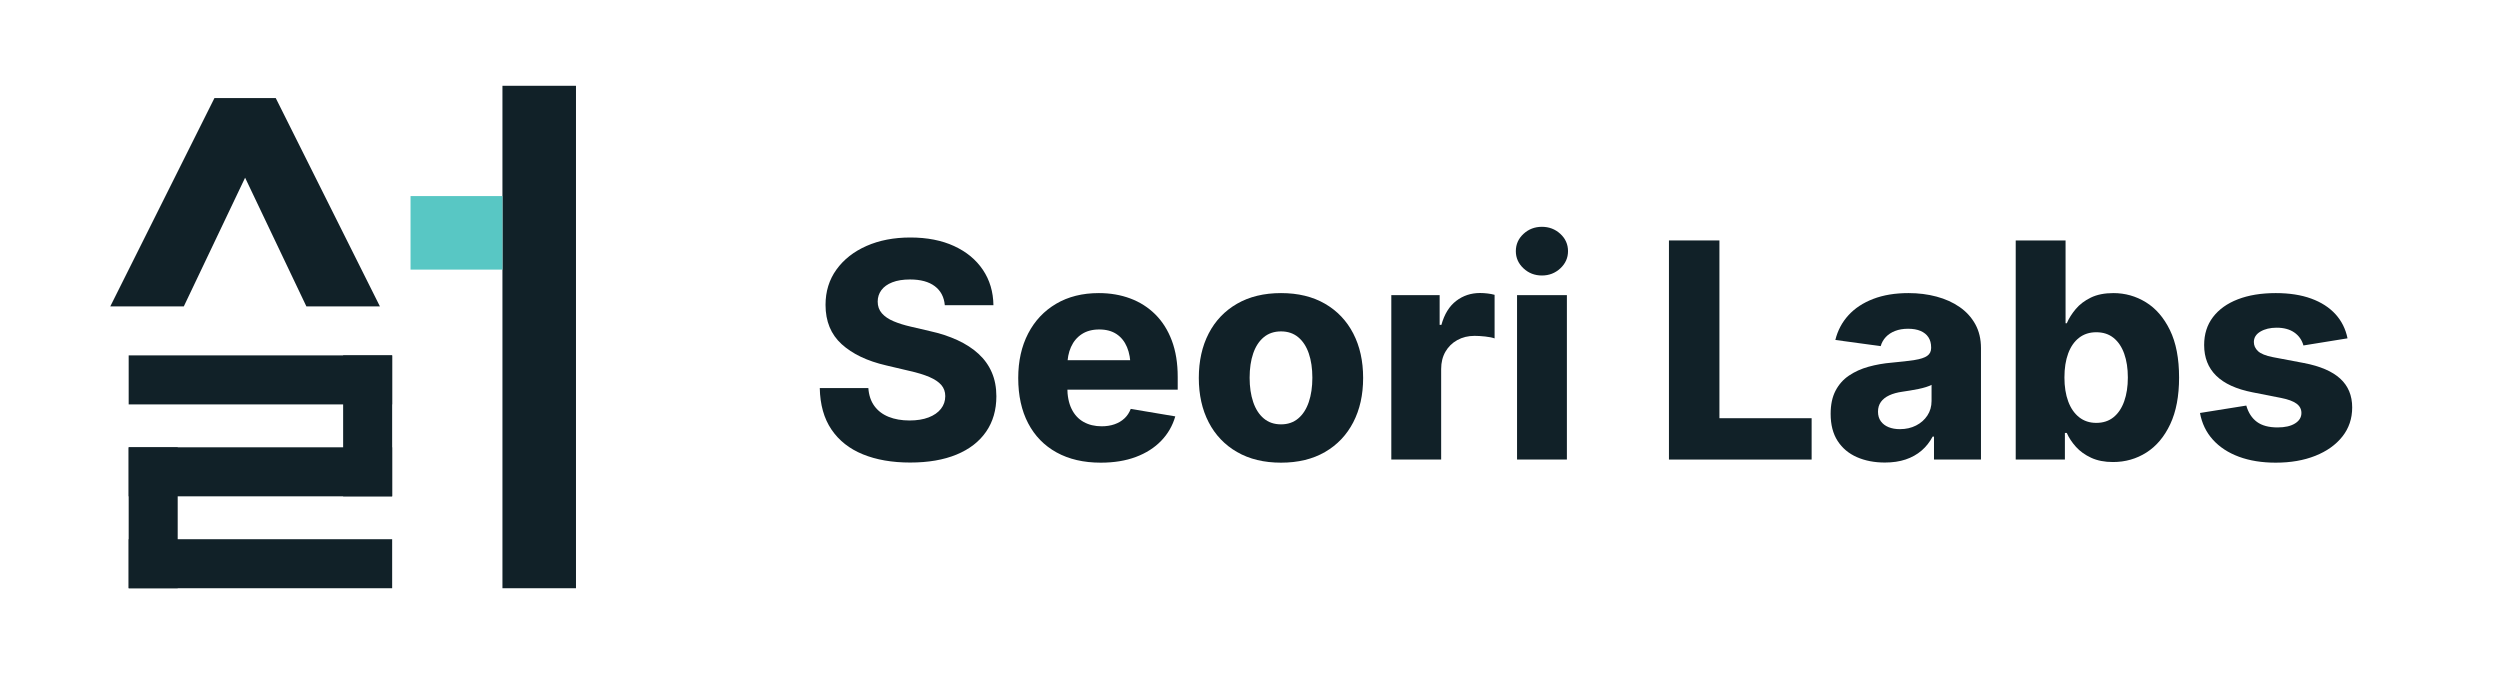
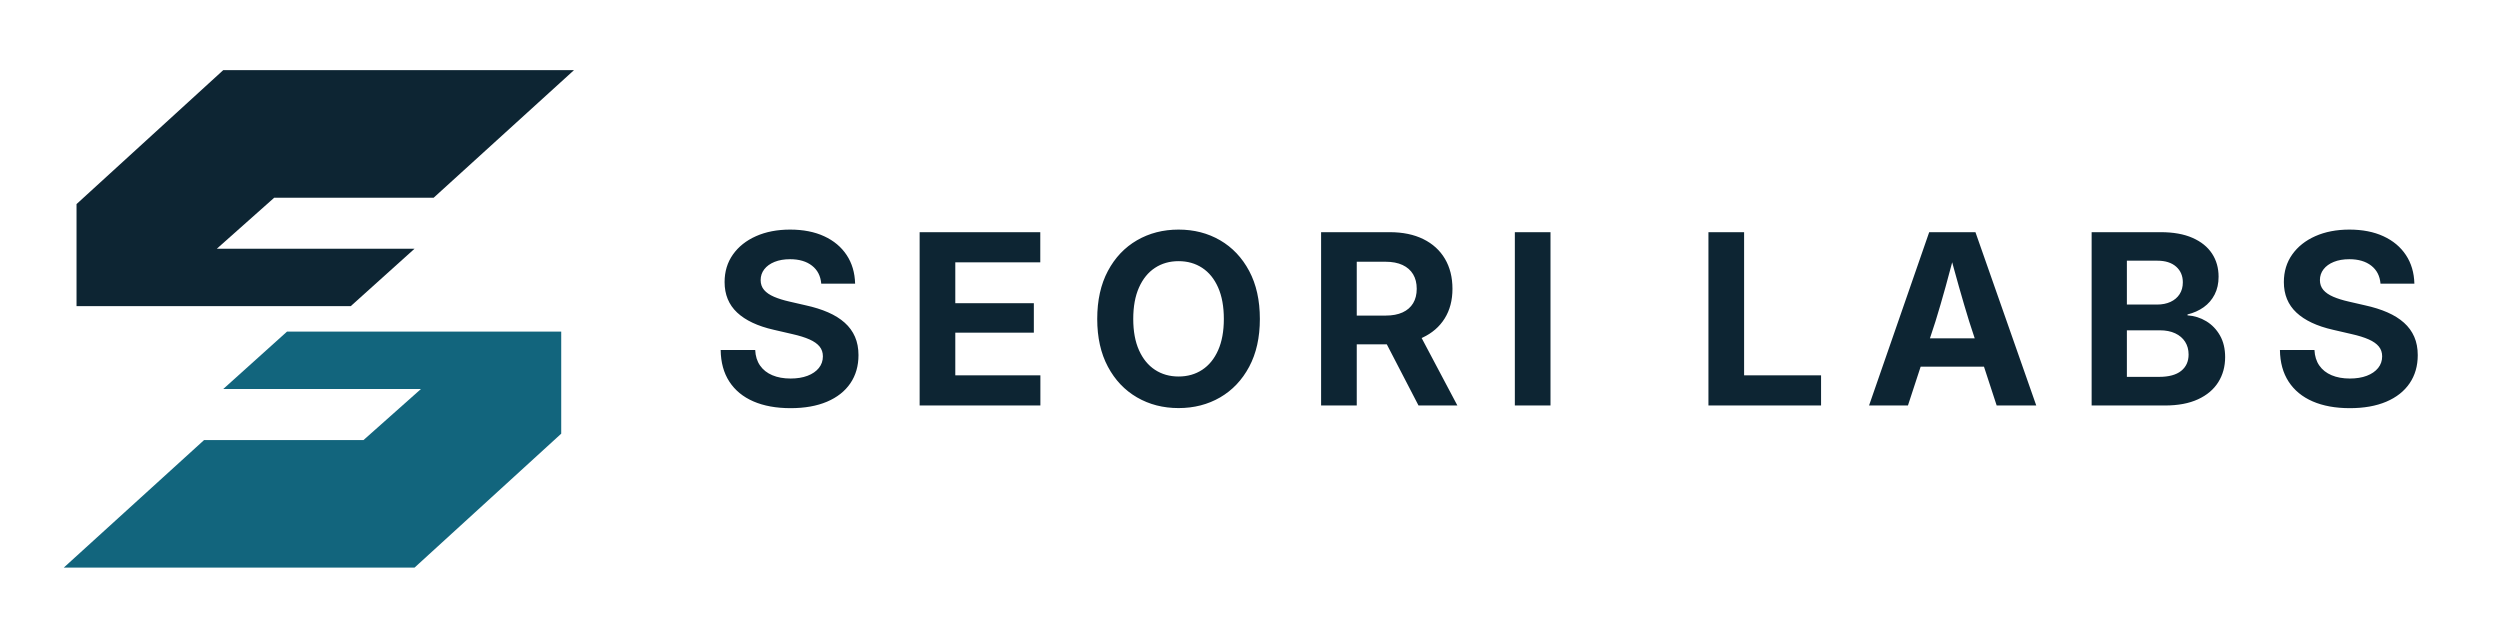
- <svg xmlns="http://www.w3.org/2000/svg" viewBox="0 0 408 112" role="img" aria-labelledby="title desc">
-   <g transform="translate(8 8) scale(1)">
-     <path d="M10 42 27 8h10l17 34H42L32 21 22 42Z" fill="#112128" />
-     <rect x="13" y="50" width="43" height="8" fill="#112128" />
-     <rect x="48" y="50" width="8" height="23" fill="#112128" />
-     <rect x="13" y="65" width="43" height="8" fill="#112128" />
-     <rect x="13" y="65" width="8" height="23" fill="#112128" />
-     <rect x="13" y="80" width="43" height="8" fill="#112128" />
-     <path d="M74 6h12v82H74Z" fill="#112128" />
-     <path d="M59 24h15v12H59Z" fill="#58C7C4" />
-   </g>
-   <g fill="#112128" transform="translate(132 75) scale(0.024 -0.024)">
-     <path d="M689.22 -20.27Q504.59 -20.27 367.48 35.67Q230.36 91.6 154.05 204.08Q77.74 316.55 74.47 485.94H404.8Q409.93 413.4 445.69 364.27Q481.44 315.14 542.9 290.43Q604.37 265.72 684.92 265.72Q760.15 265.72 814.51 286.55Q868.88 307.38 898.34 344.82Q927.8 382.27 927.8 431.2Q927.8 475.99 900.9 507.03Q874 538.06 819.89 561.34Q765.78 584.61 683.63 603.03L525.11 640.42Q332.94 684.98 223.27 784.63Q113.61 884.29 113.61 1051.62Q113.61 1189.08 188.05 1292.17Q262.5 1395.26 392.46 1452.63Q522.42 1510 690.05 1510Q861.39 1510 987.64 1451.91Q1113.88 1393.83 1183.68 1290.01Q1253.48 1186.19 1255.33 1049.56H924.7Q917.42 1132.78 856.85 1178.68Q796.28 1224.58 688.34 1224.58Q616.69 1224.58 567.46 1205.25Q518.23 1185.92 493.26 1151.83Q468.3 1117.73 468.3 1074.22Q468.3 1027.01 496.75 994.55Q525.2 962.08 575.95 940.6Q626.7 919.11 692.16 904.11L821.82 873.85Q926.93 850.69 1010.89 811.95Q1094.84 773.21 1154.04 718.83Q1213.24 664.46 1244.28 592.6Q1275.33 520.74 1275.33 430.34Q1275.33 290.44 1205.38 189.22Q1135.44 88 1004.42 33.86Q873.39 -20.27 689.22 -20.27Z" transform="translate(0 0)" />
-     <path d="M635.16 -21.14Q460.99 -21.14 334.9 48.36Q208.8 117.85 141.37 246.85Q73.93 375.85 73.93 554.3Q73.93 727.01 141.3 856.94Q208.67 986.86 331.83 1059.43Q455 1132 622.04 1132Q738.24 1132 836.2 1095.34Q934.16 1058.68 1006.45 986.74Q1078.74 914.79 1118.59 808.51Q1158.44 702.22 1158.44 562.26V475.09H197.36V675.78H996.28L837.82 626.94Q837.82 706.86 813.7 764.44Q789.58 822.02 742.35 853.33Q695.11 884.65 624.9 884.65Q554.69 884.65 506.32 853.05Q457.94 821.45 432.83 765.58Q407.72 709.7 407.72 635.17V491.93Q407.72 403.73 436.76 344.44Q465.8 285.14 518.59 255.68Q571.39 226.22 641.17 226.22Q689.27 226.22 728.59 239.85Q767.92 253.48 796.18 279.8Q824.44 306.13 838.99 344.52L1141.87 293.65Q1114.44 198.2 1046 127.39Q977.55 56.59 873.88 17.73Q770.21 -21.14 635.16 -21.14Z" transform="translate(1350 0)" />
-     <path d="M633.05 -21.14Q459.57 -21.14 333.97 51.22Q208.37 123.58 141.15 253.22Q73.93 382.86 73.93 554.86Q73.93 727.72 141.15 857.5Q208.37 987.28 333.97 1059.64Q459.57 1132 633.05 1132Q806.81 1132 931.84 1059.64Q1056.86 987.28 1124.08 857.5Q1191.3 727.72 1191.3 554.86Q1191.3 382.86 1124.08 253.22Q1056.86 123.58 931.84 51.22Q806.81 -21.14 633.05 -21.14ZM633.05 239.39Q702.37 239.39 749.95 279.49Q797.54 319.59 821.8 391.18Q846.06 462.76 846.06 556.3Q846.06 650.83 821.8 721.63Q797.54 792.42 749.95 831.95Q702.37 871.48 633.05 871.48Q563.29 871.48 515.64 831.95Q467.98 792.42 443.72 721.77Q419.46 651.11 419.46 556.3Q419.46 462.76 443.72 391.18Q467.98 319.59 515.64 279.49Q563.29 239.39 633.05 239.39Z" transform="translate(2578 0)" />
-     <path d="M117.9 0V1118H446.56V915.93H458.56Q488.84 1025.27 559.04 1078.92Q629.23 1132.57 721.35 1132.57Q745.65 1132.57 772.07 1129.42Q798.5 1126.27 820.23 1120.26V823.98Q796.48 832.43 756.24 836.79Q716.01 841.14 683.59 841.14Q618.62 841.14 566.94 812.66Q515.25 784.17 486.05 733.54Q456.86 682.92 456.86 615.51V0Z" transform="translate(3843 0)" />
-     <path d="M117.9 0V1118H456.86V0ZM286.95 1251.6Q213.75 1251.6 161.72 1300.24Q109.68 1348.88 109.68 1416.98Q109.68 1486.47 161.72 1534.57Q213.75 1582.68 286.95 1582.68Q360.22 1582.68 412.36 1534.65Q464.5 1486.62 464.5 1417.02Q464.5 1348.8 412.36 1300.2Q360.22 1251.6 286.95 1251.6Z" transform="translate(4698 0)" />
-     <path d="M119.86 0V1490H463.08V281.13H1090.07V0Z" transform="translate(5729 0)" />
-     <path d="M430.19 -20.27Q323.47 -20.27 239.84 16.51Q156.2 53.28 108.78 126.7Q61.36 200.12 61.36 310.84Q61.36 403.98 94.35 467.56Q127.34 531.14 185.47 570.65Q243.6 610.16 318.81 631.1Q394.02 652.04 478.46 659.17Q574.16 667.88 632.51 677.02Q690.86 686.17 717.78 704.96Q744.7 723.75 744.7 758.31V762.88Q744.7 803.52 726.21 831.61Q707.73 859.71 672.92 874.61Q638.1 889.51 588.02 889.51Q538.1 889.51 499.71 874.54Q461.33 859.56 436.57 833.16Q411.81 806.76 401.68 771.34L93.36 813.3Q117.03 909.57 182.15 981.03Q247.28 1052.5 350.67 1092.25Q454.06 1132 590.9 1132Q692.01 1132 781.41 1108.12Q870.81 1084.24 938.74 1037.08Q1006.67 989.92 1045.16 920.01Q1083.65 850.1 1083.65 757.76V0H764.16V156.3H755.03Q725.29 100.11 679.35 60.76Q633.41 21.41 571.42 0.57Q509.44 -20.27 430.19 -20.27ZM532.07 206.75Q593.41 206.75 642 231.43Q690.6 256.11 719.08 299.28Q747.56 342.44 747.56 398.27V508.16Q732.98 500.18 709.58 492.9Q686.19 485.62 658.02 479.77Q629.85 473.92 601.82 469.49Q573.79 465.06 549.22 461.35Q497.11 454.06 459.94 436.71Q422.77 419.36 403.09 391.88Q383.41 364.41 383.41 325.47Q383.41 286.8 402.67 260.33Q421.93 233.86 455.32 220.3Q488.7 206.75 532.07 206.75Z" transform="translate(6887 0)" />
-     <path d="M779.39 -16.84Q693.44 -16.84 630.94 12.14Q568.45 41.12 527.72 86.19Q486.99 131.26 465.13 180.88H452.29V0H117.9V1490H456.86V926.83H465.13Q486.28 976.16 526 1023.45Q565.73 1070.74 628.66 1101.37Q691.58 1132 781.97 1132Q901.2 1132 1002.69 1069.88Q1104.18 1007.75 1166.47 880.4Q1228.76 753.05 1228.76 557.43Q1228.76 368.69 1168.76 240.84Q1108.76 112.99 1006.91 48.07Q905.07 -16.84 779.39 -16.84ZM665.75 249.41Q735.67 249.41 783.26 288.01Q830.84 326.61 855.6 396.34Q880.36 466.06 880.36 558Q880.36 650.37 855.75 719.53Q831.13 788.68 783.54 827.22Q735.95 865.75 665.75 865.75Q597.12 865.75 548.6 828.07Q500.08 790.39 474.6 721.52Q449.13 652.64 449.13 558Q449.13 464.79 474.75 395.56Q500.36 326.34 549.03 287.88Q597.69 249.41 665.75 249.41Z" transform="translate(8089 0)" />
-     <path d="M583.11 -21.14Q441.62 -21.14 332.78 19.17Q223.95 59.47 155.57 135.13Q87.19 210.8 67.9 316.82L382.82 367.13Q403.96 293.75 455.06 256.12Q506.17 218.49 595.43 218.49Q670.9 218.49 714.27 245.58Q757.63 272.66 757.63 316.6Q757.63 355.99 723.93 380.53Q690.24 405.06 619.41 419.05L424.82 457.32Q259.93 489.74 178.05 570.26Q96.18 650.77 96.18 778.79Q96.18 889.83 156.26 968.7Q216.35 1047.57 325.6 1089.78Q434.85 1132 583.21 1132Q721.84 1132 824.17 1094.64Q926.51 1057.27 989.18 988.54Q1051.86 919.8 1071.13 824.34L771.37 775.89Q755.53 832.31 708.83 864.49Q662.14 896.66 589.22 896.66Q523.59 896.66 478.93 870.35Q434.26 844.04 434.26 799.1Q434.26 763.59 462.44 737.19Q490.61 710.79 563.55 696.38L774.8 656.38Q940.4 624.68 1021.63 550.25Q1102.87 475.82 1102.87 354.38Q1102.87 240.63 1035.91 156.25Q968.96 71.88 851.91 25.37Q734.87 -21.14 583.11 -21.14Z" transform="translate(9392 0)" />
-   </g>
+ <svg xmlns="http://www.w3.org/2000/svg" width="392" height="100" viewBox="0 0 392 100" role="img" aria-label="Seori Labs">
+   <path fill="#0d2533" d="M12 32L35 11H90L68 31H43L34 39H65L55 48H12Z" />
+   <path fill="#12657d" d="M12 32L35 11H90L68 31H43L34 39H65L55 48H12Z" transform="rotate(180 50 50)" />
+   <path fill="#0d2533" transform="translate(111.5998 63.5811) scale(0.01823877)" d="M677.55 22.97Q492.32 22.97 358.32 -35.18Q224.31 -93.33 151.58 -205.07Q78.85 -316.81 76.77 -476.96H373.71Q377.21 -398.38 415.37 -343.5Q453.53 -288.63 520.86 -260.2Q588.2 -231.77 677.61 -231.77Q761.52 -231.77 823.81 -255.49Q886.1 -279.2 920.86 -322.24Q955.62 -365.27 955.62 -422.45Q955.62 -471.98 926.97 -507.15Q898.32 -542.33 840.18 -568.11Q782.03 -593.9 692.96 -613.92L533.08 -650.91Q325.93 -698.02 218.24 -799.13Q110.54 -900.23 110.54 -1061.13Q110.54 -1196.54 182.25 -1297.93Q253.96 -1399.31 380.94 -1455.77Q507.92 -1512.22 673.75 -1512.22Q842.66 -1512.22 966.78 -1454.93Q1090.9 -1397.64 1160.01 -1293.19Q1229.11 -1188.73 1232.69 -1047.25H941.46Q933.46 -1146.23 862.15 -1201.93Q790.85 -1257.63 673.39 -1257.63Q596.95 -1257.63 539.99 -1234.58Q483.03 -1211.54 451.78 -1171.04Q420.53 -1130.54 420.53 -1077.99Q420.53 -1028.02 449.93 -993.46Q479.33 -958.9 535.2 -934.82Q591.06 -910.74 669.6 -892.97L808.54 -861.02Q916.58 -837.41 1000.83 -800.55Q1085.09 -763.7 1143.26 -711.71Q1201.43 -659.73 1231.52 -590.6Q1261.62 -521.48 1261.62 -433.18Q1261.62 -293.19 1191.63 -190.66Q1121.65 -88.13 990.87 -32.58Q860.08 22.97 677.55 22.97ZM1787.34 0V-1490H2824.57V-1230.93H2093.94V-879.43H2769.19V-625.88H2093.94V-259.07H2825.45V0ZM4013.42 22.22Q3814.4 22.22 3655.91 -69.81Q3497.41 -161.84 3405.76 -333.61Q3314.1 -505.38 3314.1 -744Q3314.1 -984.41 3405.76 -1156.45Q3497.41 -1328.5 3655.91 -1420.36Q3814.4 -1512.22 4013.42 -1512.22Q4212.68 -1512.22 4370.68 -1420.36Q4528.67 -1328.5 4620.5 -1156.45Q4712.32 -984.41 4712.32 -744Q4712.32 -504.84 4620.5 -333.07Q4528.67 -161.3 4370.68 -69.54Q4212.68 22.22 4013.42 22.22ZM4013.42 -249.17Q4128.75 -249.17 4216.44 -306.68Q4304.14 -364.19 4353.4 -474.85Q4402.66 -585.51 4402.66 -744Q4402.66 -903.69 4353.4 -1014.75Q4304.14 -1125.81 4216.44 -1183.32Q4128.75 -1240.83 4013.42 -1240.83Q3898.42 -1240.83 3810.62 -1183.22Q3722.82 -1125.6 3673.29 -1014.55Q3623.76 -903.49 3623.76 -744Q3623.76 -585.51 3673.29 -474.95Q3722.82 -364.4 3810.62 -306.78Q3898.42 -249.17 4013.42 -249.17ZM5238.7 0V-1490H5828.27Q5996.95 -1490 6117.84 -1430.21Q6238.72 -1370.42 6303.41 -1261.03Q6368.1 -1151.64 6368.1 -1003.01Q6368.1 -855.39 6301.13 -748.17Q6234.16 -640.95 6110.29 -583.25Q5986.42 -525.55 5814.94 -525.55H5421.29V-772.95H5793.27Q5879.9 -772.95 5939.45 -800.29Q5999 -827.64 6029.94 -879.15Q6060.89 -930.66 6060.89 -1003.01Q6060.89 -1076.32 6029.82 -1128.07Q5998.74 -1179.82 5939.09 -1207.82Q5879.44 -1235.81 5792.35 -1235.81H5545.3V0ZM6076.22 0 5726.06 -675.36H6052.64L6410.36 0ZM7210.98 -1490V0H6904.38V-1490ZM8568.74 0V-1490H8875.34V-259.07H9536.98V0ZM9949.54 0 10466.62 -1490H10864.21L11387.01 0H11046.74L10810.52 -722.34Q10767.03 -863.37 10722.26 -1021.33Q10677.49 -1179.28 10626.21 -1373.06H10702.54Q10651.34 -1178.87 10607.5 -1020.51Q10563.67 -862.14 10520.42 -722.34L10283.86 0ZM10275.55 -334.01V-577.32H11061.3V-334.01ZM11863.1 0V-1490H12457.38Q12619.4 -1490 12730.27 -1441.23Q12841.13 -1392.46 12897.8 -1306.45Q12954.48 -1220.45 12954.48 -1107.16Q12954.48 -1020.33 12920.68 -954.29Q12886.87 -888.24 12826.9 -845.24Q12766.92 -802.25 12687.23 -782.74V-774.93Q12775.1 -768.92 12848.61 -724.43Q12922.11 -679.94 12966.48 -601.89Q13010.85 -523.83 13010.85 -415.87Q13010.85 -294.63 12951.95 -200.64Q12893.05 -106.65 12777.7 -53.32Q12662.34 0 12493.14 0ZM12166.1 -246.11H12442.8Q12568.6 -246.11 12632.62 -297.4Q12696.63 -348.68 12696.63 -438.07Q12696.63 -500.83 12666.86 -547.58Q12637.08 -594.32 12581.67 -620.36Q12526.26 -646.39 12448.84 -646.39H12166.1ZM12166.1 -867.68H12424.78Q12491.43 -867.68 12541.5 -890.85Q12591.58 -914.01 12619.36 -956.96Q12647.15 -999.91 12647.15 -1058.72Q12647.15 -1142.9 12589.23 -1193.87Q12531.32 -1244.85 12427.45 -1244.85H12166.1ZM14082.67 22.97Q13897.44 22.97 13763.44 -35.18Q13629.43 -93.33 13556.7 -205.07Q13483.97 -316.81 13481.89 -476.96H13778.83Q13782.33 -398.38 13820.49 -343.5Q13858.65 -288.63 13925.98 -260.2Q13993.32 -231.77 14082.73 -231.77Q14166.64 -231.77 14228.93 -255.49Q14291.22 -279.2 14325.98 -322.24Q14360.74 -365.27 14360.74 -422.45Q14360.74 -471.98 14332.09 -507.15Q14303.44 -542.33 14245.3 -568.11Q14187.15 -593.9 14098.08 -613.92L13938.2 -650.91Q13731.05 -698.02 13623.36 -799.13Q13515.66 -900.23 13515.66 -1061.13Q13515.66 -1196.54 13587.37 -1297.93Q13659.08 -1399.31 13786.06 -1455.77Q13913.04 -1512.22 14078.87 -1512.22Q14247.78 -1512.22 14371.9 -1454.93Q14496.02 -1397.64 14565.13 -1293.19Q14634.23 -1188.73 14637.81 -1047.25H14346.58Q14338.58 -1146.23 14267.27 -1201.93Q14195.97 -1257.63 14078.51 -1257.63Q14002.07 -1257.63 13945.11 -1234.58Q13888.15 -1211.54 13856.9 -1171.04Q13825.65 -1130.54 13825.65 -1077.99Q13825.65 -1028.02 13855.05 -993.46Q13884.45 -958.9 13940.32 -934.82Q13996.18 -910.74 14074.72 -892.97L14213.66 -861.02Q14321.7 -837.41 14405.95 -800.55Q14490.21 -763.7 14548.38 -711.71Q14606.55 -659.73 14636.64 -590.6Q14666.74 -521.48 14666.74 -433.18Q14666.74 -293.19 14596.75 -190.66Q14526.77 -88.13 14395.99 -32.58Q14265.2 22.97 14082.67 22.97Z" />
</svg>
